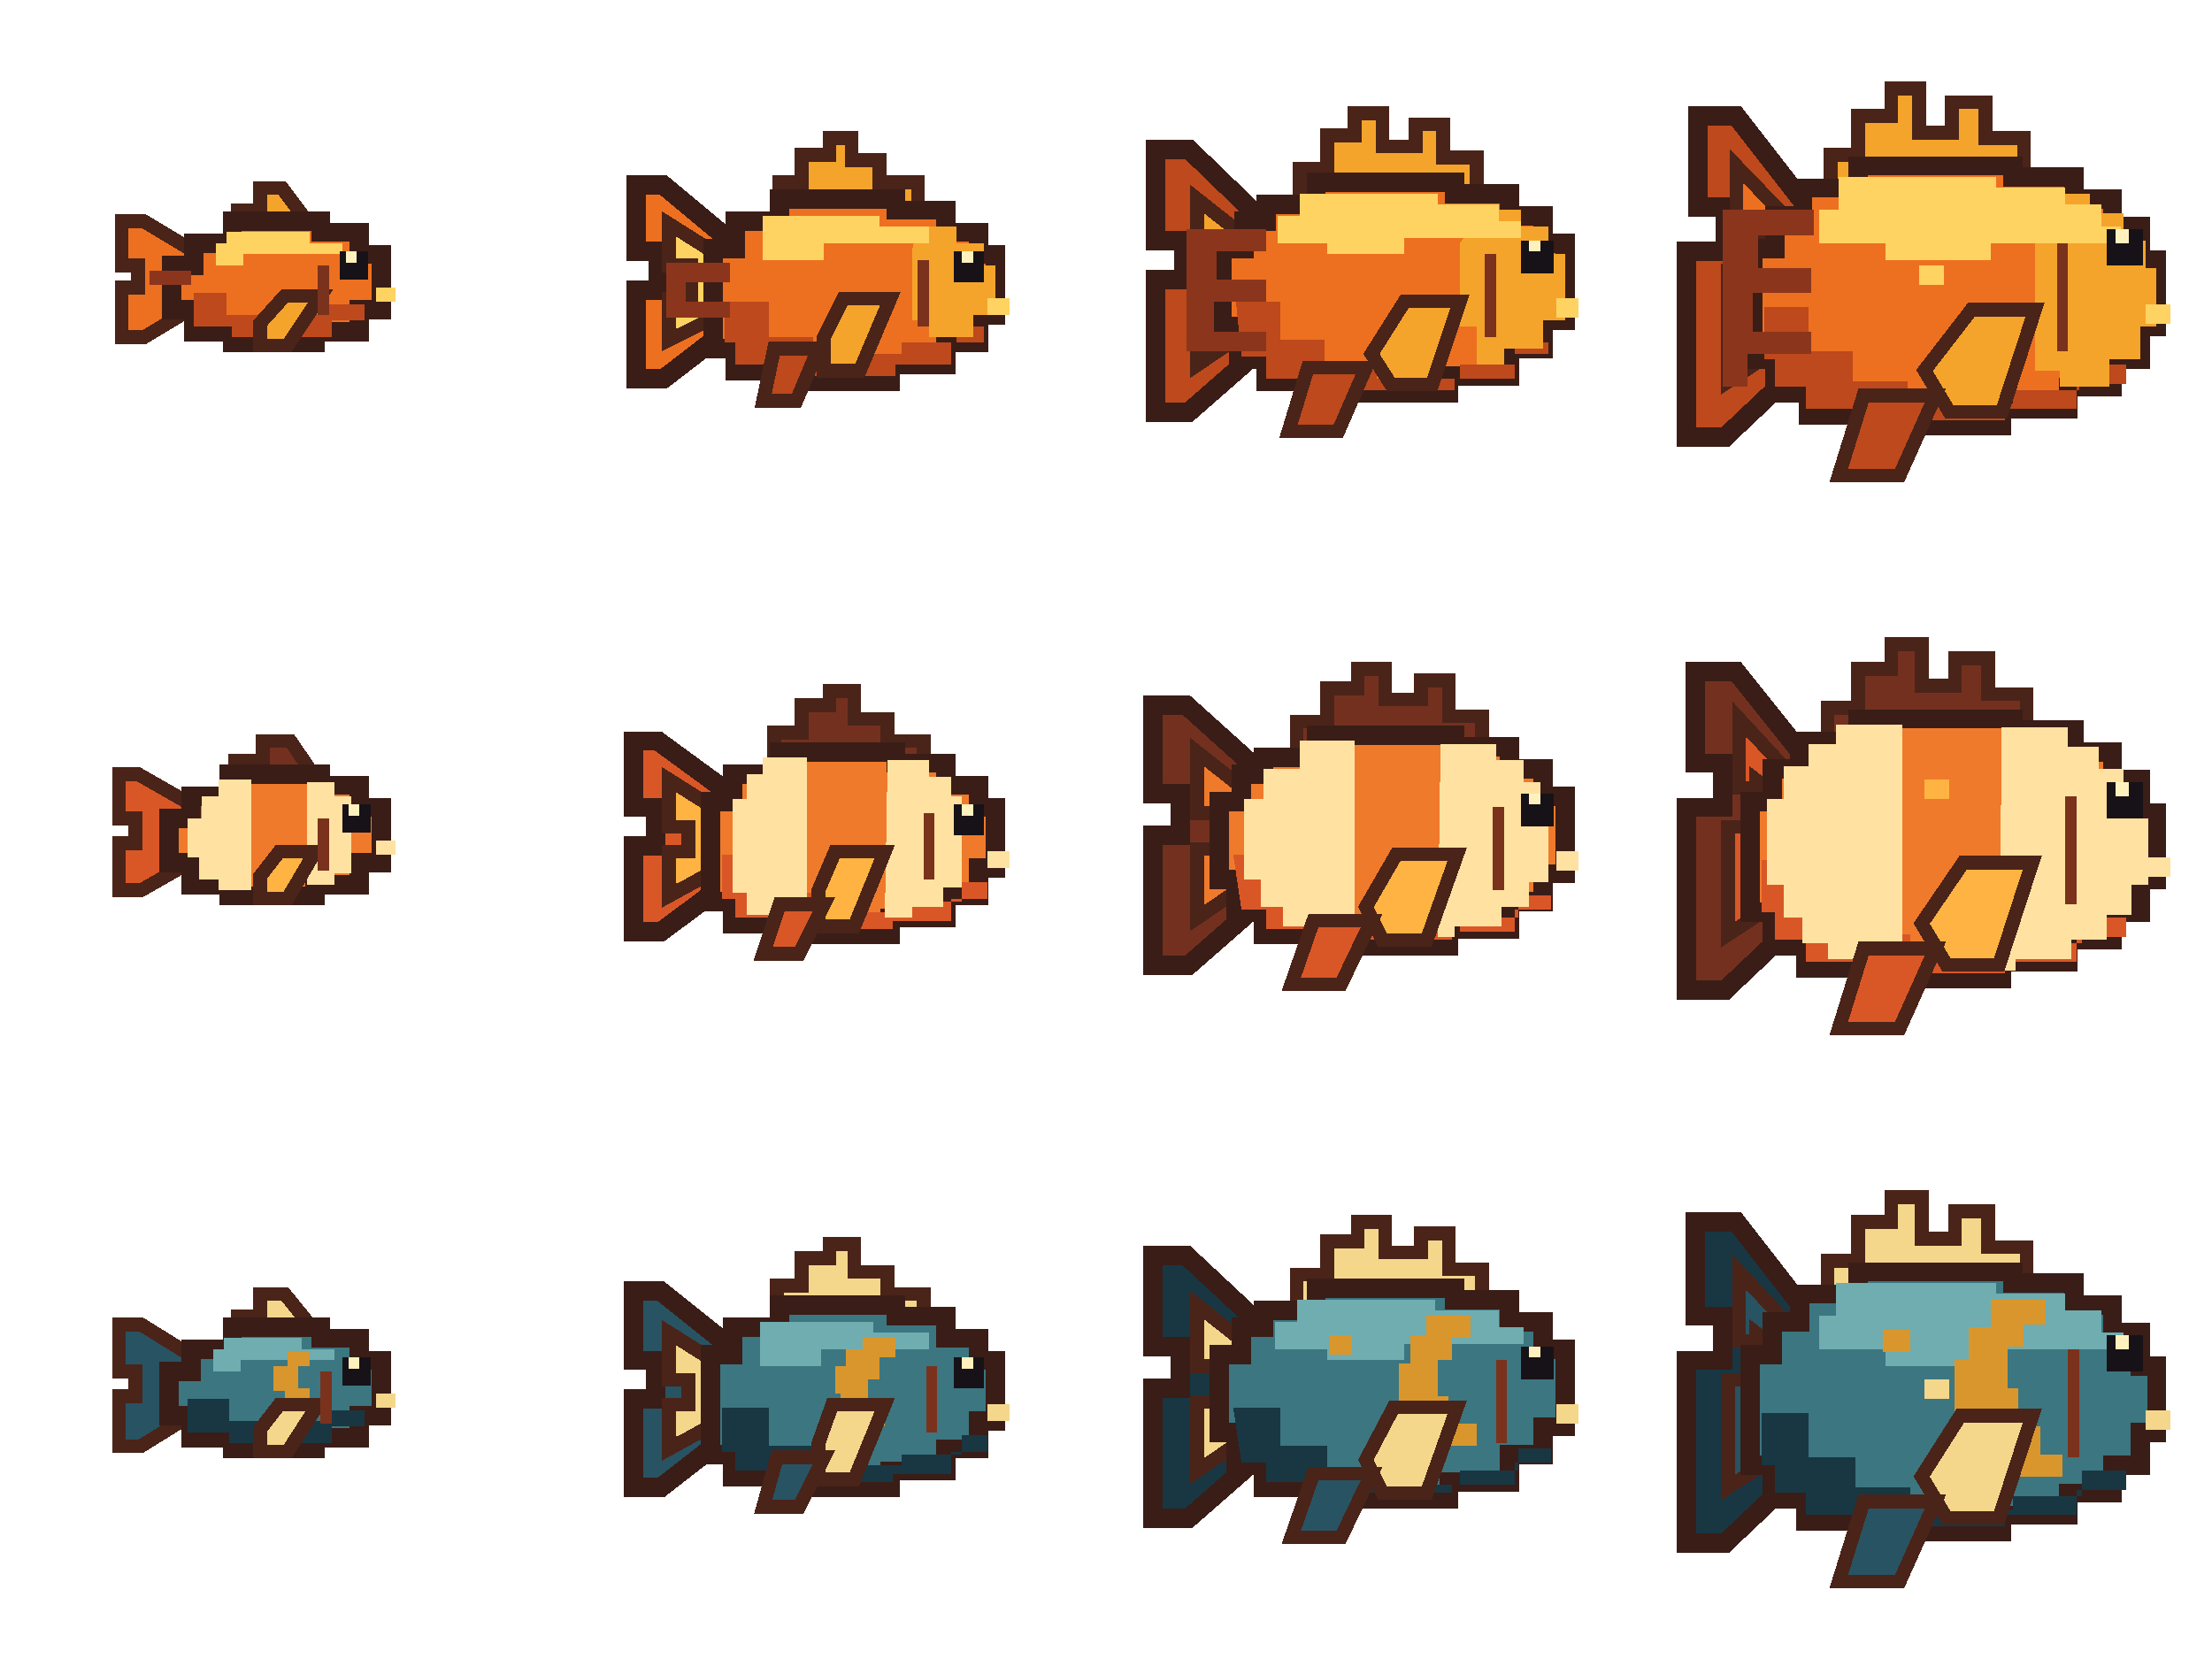
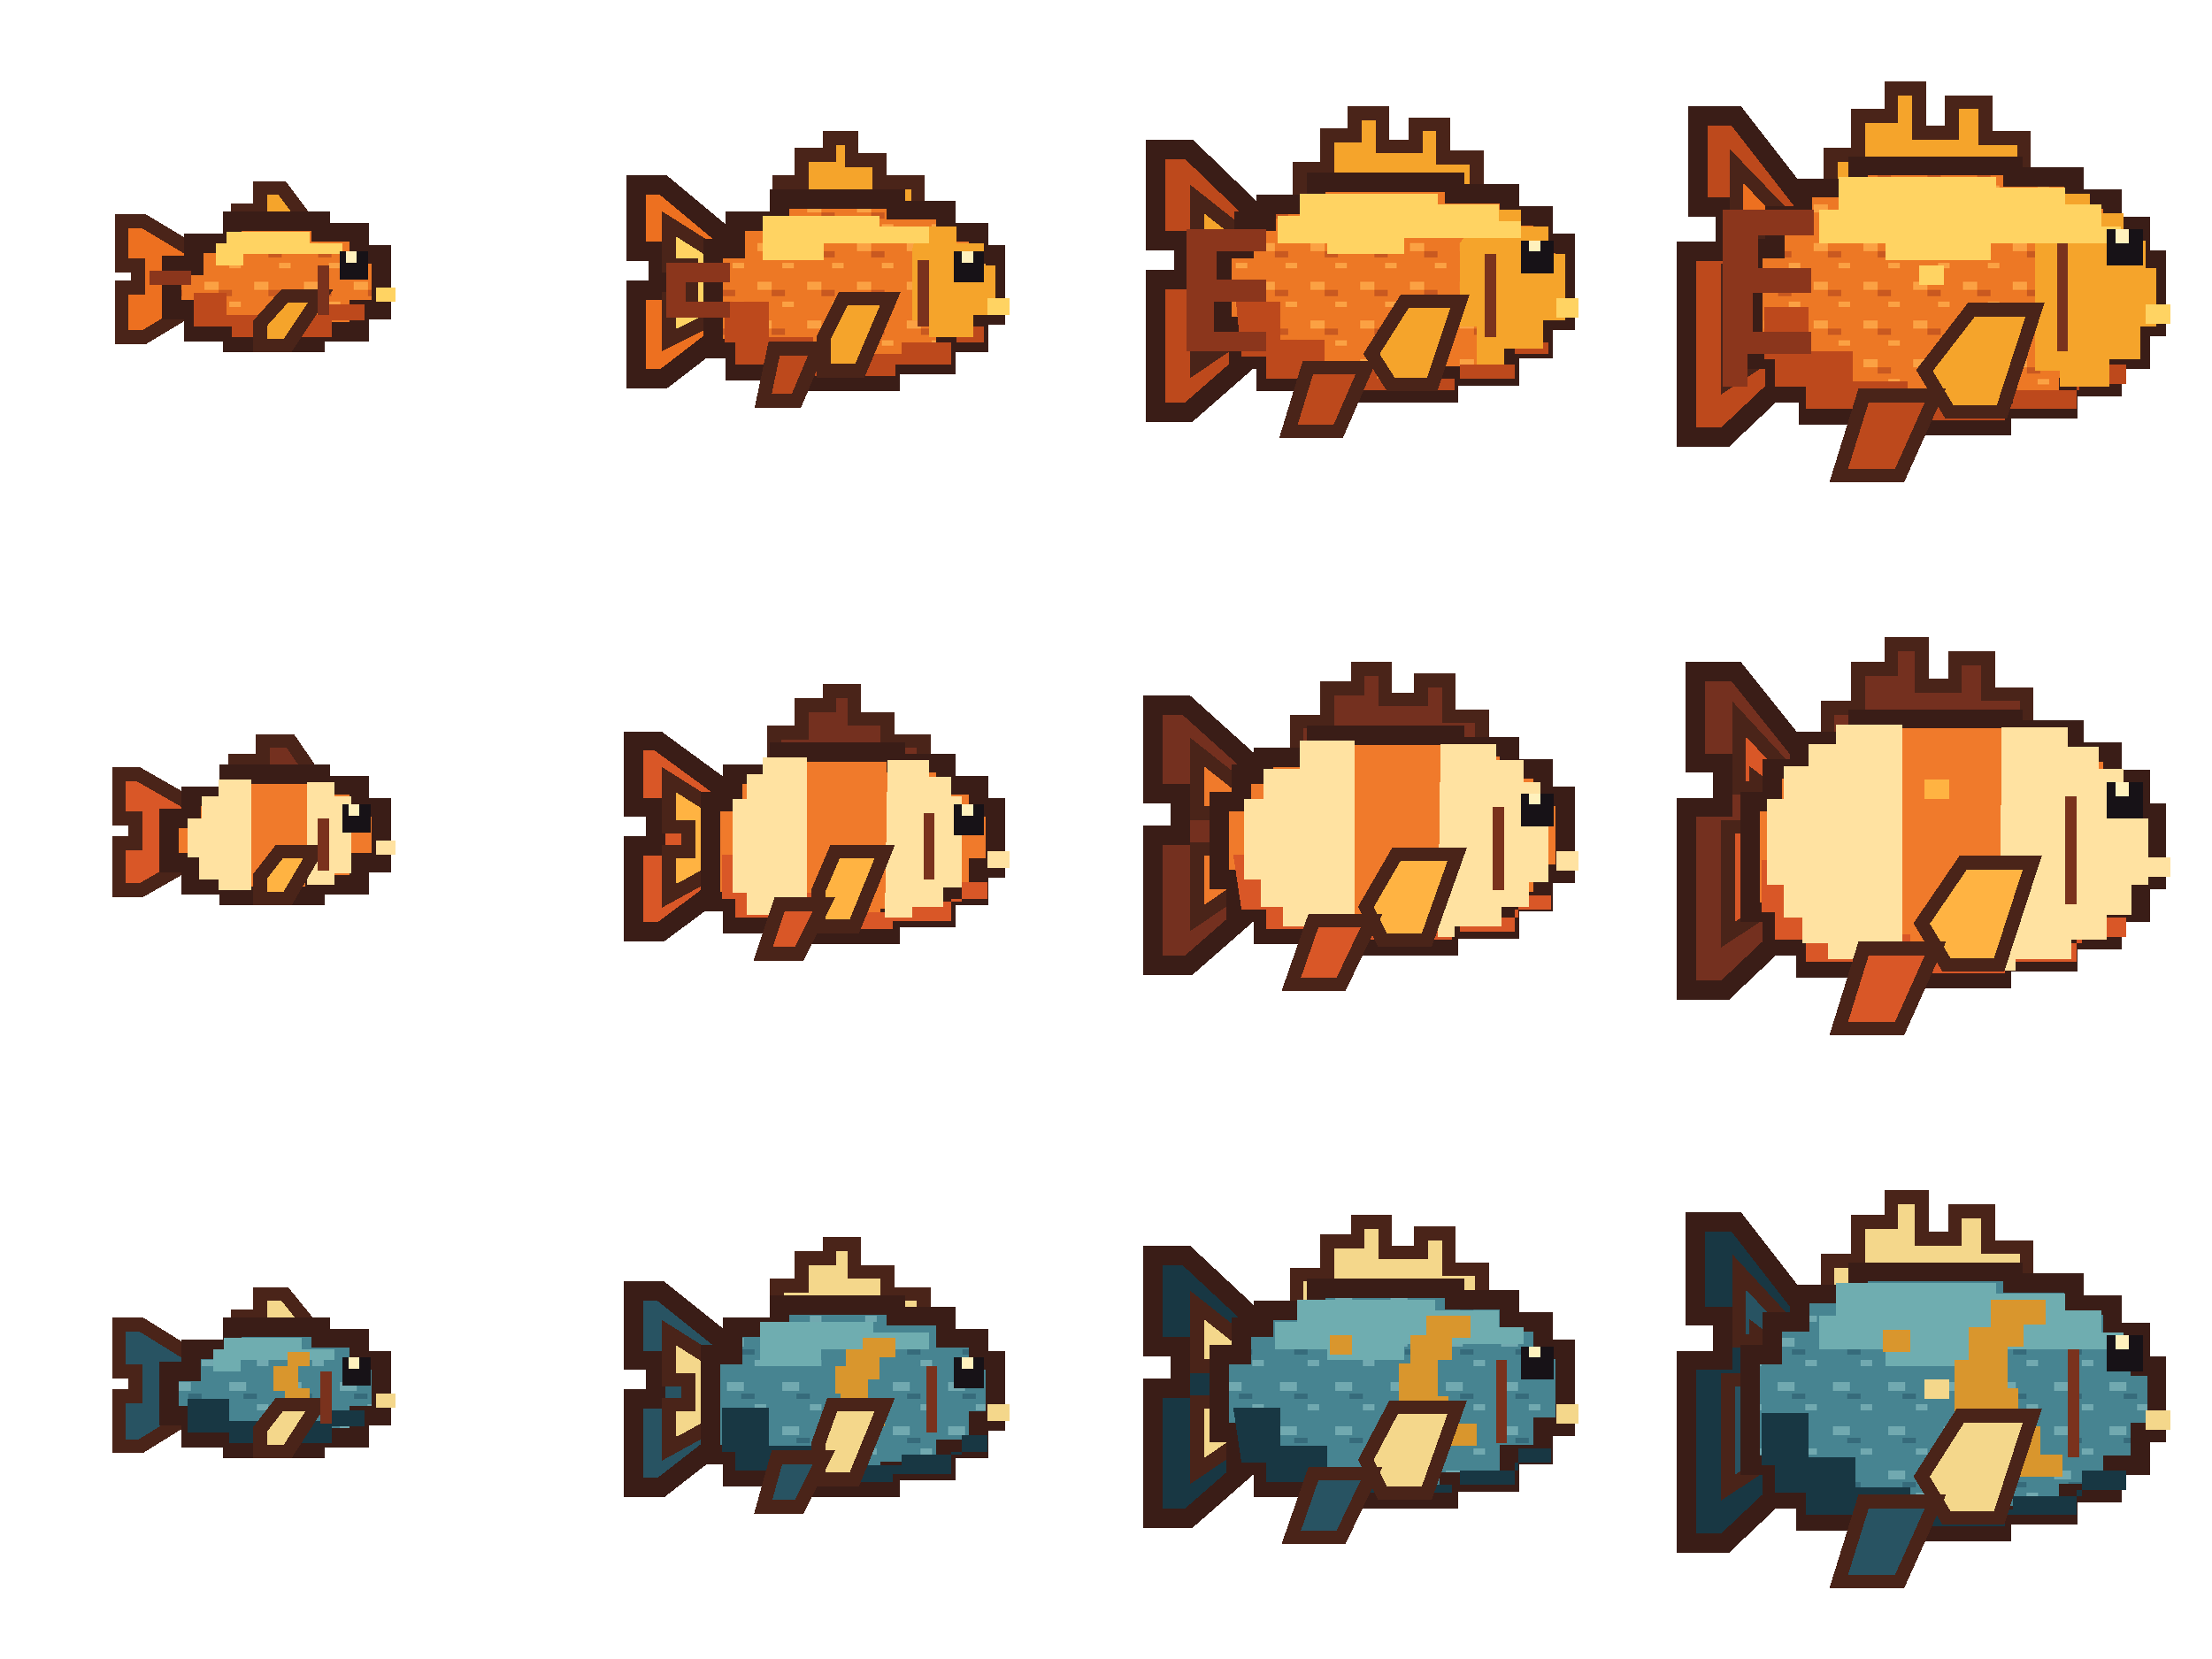
<svg xmlns="http://www.w3.org/2000/svg" width="800" height="600" viewBox="0 0 800 600" shape-rendering="crispEdges" data-native-facing="right" aria-label="Three fish species across four growth stages, all facing right">
+   <defs>
+     <pattern id="gold-scales" width="18" height="14" patternUnits="userSpaceOnUse">
+       <rect width="18" height="14" fill="#ed7825" />
+       <path d="M2 4h5v3H2zM11 11h4v2h-4z" fill="#fba143" />
+       <path d="M7 7h5v2H7z" fill="#c95920" />
+     </pattern>
+     <pattern id="pearl-scales" width="20" height="16" patternUnits="userSpaceOnUse">
+       <rect width="20" height="16" fill="#478491" />
+       <path d="M3 4h6v3H3zM13 12h4v2h-4z" fill="#71a9b0" />
+       <path d="M8 8h5v2H8z" fill="#366b7b" />
+     </pattern>
+   </defs>
  <style>
    .px-outline{stroke:#3a1d17;stroke-width:7;stroke-linejoin:miter;stroke-linecap:square}
    .px-outline-sm{stroke:#4a2419;stroke-width:5;stroke-linejoin:miter;stroke-linecap:square}
    .detail{fill:none;stroke:#7a321d;stroke-width:4;stroke-linecap:square}
    .ink{fill:#241719}.eye{fill:#171217}.spark{fill:#fff1bd}
-     .g-deep{fill:#8b361c}.g-shadow{fill:#bd491c}.g-mid{fill:#ed7020}.g-gold{fill:#f5a42b}.g-light{fill:#ffd362}
+     .g-deep{fill:#8b361c}.g-shadow{fill:#bd491c}.g-mid{fill:#ed7020}.g-mid[data-role="body"]{fill:url(#gold-scales)}.g-gold{fill:#f5a42b}.g-light{fill:#ffd362}
    .c-deep{fill:#74301f}.c-mid{fill:#d95727}.c-orange{fill:#f07a2b}.c-light{fill:#ffb342}.c-cream{fill:#ffe2a1}
-     .m-deep{fill:#183743}.m-shadow{fill:#285362}.m-mid{fill:#3c7680}.m-light{fill:#6fadb0}.m-moon{fill:#f4d78b}.m-gold{fill:#d9962d}
+     .m-deep{fill:#183743}.m-shadow{fill:#285362}.m-mid{fill:url(#pearl-scales)}.m-light{fill:#6fadb0}.m-moon{fill:#f4d78b}.m-gold{fill:#d9962d}
  </style>
  <g transform="translate(0 0)" data-species="goldfish" data-stage="fry" data-native-facing="right">
    <path class="g-mid px-outline-sm" data-role="tail" d="M72 92L52 80H44V96H50V104H44V122H52L72 110Z" />
    <path class="g-gold px-outline-sm" data-role="dorsal-fin" d="M86 84V76H94V68H102L114 84Z" />
    <path class="g-mid px-outline" data-role="body" d="M70 88H84V80H116V84H130V92H138V112H130V120H114V124H84V120H70V112H62V96H70Z" />
    <path class="g-shadow" data-role="belly-shade" d="M70 106H82V114H116V110H132V116H120V122H84V118H70Z" />
    <path class="g-light" data-role="body-highlight" d="M82 84H112V88H124V92H88V96H78V88H82Z" />
    <path class="g-gold px-outline-sm" data-role="pectoral-fin" d="M103 107H116L104 125H94V117Z" />
    <path class="detail" data-role="gill" d="M117 98V112" />
    <rect class="eye" data-role="eye" x="123" y="91" width="10" height="10" />
    <rect class="spark" data-role="eye-highlight" x="125" y="91" width="4" height="4" />
    <rect class="g-light" data-role="mouth" x="136" y="104" width="7" height="5" />
    <rect class="g-deep" data-role="tail-detail" x="54" y="98" width="15" height="5" />
  </g>
  <g transform="translate(200 0)" data-species="goldfish" data-stage="juvenile" data-native-facing="right">
    <path class="g-mid px-outline" data-role="tail" d="M64 87L40 67H30V91H38V105H30V137H40L66 117Z" />
    <path class="g-light px-outline-sm" data-role="tail-highlight" d="M61 93L42 81V96H50V108H42V123L62 113Z" />
    <path class="g-gold px-outline-sm" data-role="dorsal-fin" d="M82 76V66H90V56H100V50H108V58H118V66H132V78Z" />
    <path class="g-mid px-outline" data-role="body" d="M66 80H82V72H124V76H142V84H154V92H160V114H154V124H142V132H122V138H82V134H66V126H58V90H66Z" />
    <path class="g-shadow" data-role="belly-shade" d="M62 109H78V122H94V128H126V124H146V118H156V124H144V132H124V136H82V132H66V124H62Z" />
    <path class="g-gold" data-role="face" d="M132 82H146V88H156V96H160V114H152V122H136V116H130V90Z" />
    <path class="g-light" data-role="body-highlight" d="M76 78H118V82H136V88H98V94H76Z" />
    <path class="g-gold px-outline-sm" data-role="pectoral-fin" d="M105 108H122L111 134H98V122Z" />
    <path class="g-shadow px-outline-sm" data-role="pelvic-fin" d="M80 126H96L88 145H76Z" />
    <path class="detail" data-role="gill" d="M134 96V116" />
    <rect class="eye" data-role="eye" x="145" y="91" width="11" height="11" />
    <rect class="spark" data-role="eye-highlight" x="148" y="91" width="4" height="4" />
    <rect class="g-light" data-role="mouth" x="157" y="108" width="8" height="6" />
    <path class="g-deep" data-role="tail-detail" d="M41 95H64V102H48V109H64V115H41Z" />
  </g>
  <g transform="translate(400 0)" data-species="goldfish" data-stage="young" data-native-facing="right">
    <path class="g-shadow px-outline" data-role="tail" d="M59 82L30 54H18V87H28V101H18V149H30L62 121Z" />
    <path class="g-gold px-outline-sm" data-role="tail-highlight" d="M57 91L33 72V93H43V107H33V132L58 115Z" />
    <path class="g-gold px-outline-sm" data-role="dorsal-fin" d="M70 73V61H80V49H90V41H100V53H112V45H122V57H134V73Z" />
    <path class="g-mid px-outline" data-role="body" d="M58 74H76V66H126V70H146V78H158V88H166V116H158V126H146V136H124V142H78V138H58V130H48V118H42V90H50V80H58Z" />
    <path class="g-shadow" data-role="belly-shade" d="M47 109H63V123H79V132H98V137H128V132H148V124H160V128H148V137H126V141H78V137H58V129H49Z" />
    <path class="g-gold" data-role="face" d="M136 76H150V82H160V92H166V116H158V126H144V132H134V118H128V88Z" />
    <path class="g-light" data-role="body-highlight" d="M70 70H120V74H142V80H150V86H108V92H80V88H62V78H70Z" />
    <path class="g-gold px-outline-sm" data-role="pectoral-fin" d="M108 109H128L118 139H103L96 128Z" />
    <path class="g-shadow px-outline-sm" data-role="pelvic-fin" d="M73 133H94L84 156H66Z" />
    <path class="detail" data-role="gill" d="M139 94V120" />
    <rect class="eye" data-role="eye" x="150" y="87" width="12" height="12" />
    <rect class="spark" data-role="eye-highlight" x="153" y="87" width="4" height="4" />
    <rect class="g-light" data-role="mouth" x="163" y="108" width="8" height="7" />
    <path class="g-deep" data-role="tail-detail" d="M29 83H58V91H40V101H58V109H39V120H58V127H29Z" />
  </g>
  <g transform="translate(600 0)" data-species="goldfish" data-stage="adult" data-native-facing="right">
    <path class="g-shadow px-outline" data-role="tail" d="M56 78L28 42H14V75H24V91H10V158H24L60 124Z" />
    <path class="g-mid px-outline-sm" data-role="tail-lobe" d="M54 87L28 60V84H38V98H25V138L57 117Z" />
    <path class="g-light px-outline-sm" data-role="tail-highlight" d="M53 96L34 82V101H45V111H34V128L54 114Z" />
    <path class="g-gold px-outline-sm" data-role="dorsal-fin" d="M62 68V56H72V42H84V32H94V48H106V37H118V50H132V64H144V72Z" />
    <path class="g-mid px-outline" data-role="body" d="M52 68H72V60H128V64H150V72H164V82H174V94H180V118H174V130H164V140H148V148H124V154H74V150H54V142H42V130H34V90H42V78H52Z" />
    <path class="g-shadow" data-role="belly-shade" d="M38 111H54V127H70V138H90V146H128V141H152V132H169V139H151V148H125V152H73V148H53V140H42V130H38Z" />
    <path class="g-gold" data-role="face" d="M140 70H156V77H168V87H176V97H180V118H174V130H163V140H145V134H136V84Z" />
    <path class="g-light" data-role="body-highlight" d="M65 64H122V68H147V74H160V82H167V88H120V94H82V88H58V76H65Z" />
    <path class="g-gold px-outline-sm" data-role="pectoral-fin" d="M113 112H136L124 149H105L96 134Z" />
    <path class="g-shadow px-outline-sm" data-role="pelvic-fin" d="M74 143H100L87 172H65Z" />
    <path class="detail" data-role="gill" d="M146 90V125" />
    <rect class="eye" data-role="eye" x="162" y="83" width="13" height="13" />
    <rect class="spark" data-role="eye-highlight" x="165" y="83" width="5" height="5" />
    <rect class="g-light" data-role="mouth" x="176" y="110" width="9" height="7" />
    <path class="g-deep" data-role="tail-detail" d="M23 76H56V85H36V97H55V106H34V120H55V128H32V140H23Z" />
    <rect class="g-light" data-role="scale-glint" x="78" y="80" width="10" height="8" />
    <rect class="g-light" data-role="scale-glint" x="94" y="96" width="9" height="7" />
  </g>
  <g transform="translate(0 200)" data-species="clownfish" data-stage="fry" data-native-facing="right">
    <path class="c-mid px-outline-sm" data-role="tail" d="M71 92L50 80H43V96H49V105H43V122H51L72 110Z" />
    <path class="c-deep px-outline-sm" data-role="dorsal-fin" d="M85 84V75H95V68H105L116 84Z" />
    <path class="c-orange px-outline" data-role="body" d="M69 88H83V80H116V84H130V92H138V112H130V120H114V124H83V120H69V112H61V96H69Z" />
    <path class="c-cream" data-role="band-rear" d="M79 82H91V122H79V118H72V110H68V96H73V88H79Z" />
    <path class="c-cream" data-role="band-front" d="M111 83H121V88H127V116H121V120H111Z" />
    <path class="c-light px-outline-sm" data-role="pectoral-fin" d="M101 108H114L104 125H94V117Z" />
    <rect class="eye" data-role="eye" x="124" y="91" width="10" height="10" />
    <rect class="spark" data-role="eye-highlight" x="126" y="91" width="4" height="4" />
    <path class="detail" data-role="gill" d="M117 98V113" />
    <rect class="c-cream" data-role="mouth" x="136" y="104" width="7" height="5" />
  </g>
  <g transform="translate(200 200)" data-species="clownfish" data-stage="juvenile" data-native-facing="right">
    <path class="c-mid px-outline" data-role="tail" d="M64 87L38 68H29V92H37V106H29V137H39L66 117Z" />
    <path class="c-light px-outline-sm" data-role="tail-highlight" d="M61 94L42 82V99H49V108H42V124L62 113Z" />
    <path class="c-deep px-outline-sm" data-role="dorsal-fin" d="M80 76V65H90V55H100V50H109V60H121V68H134V78Z" />
    <path class="c-orange px-outline" data-role="body" d="M65 80H82V72H124V76H142V84H154V92H160V114H154V124H142V132H122V138H82V134H65V126H57V90H65Z" />
    <path class="c-mid" data-role="belly-shade" d="M61 109H78V123H96V130H126V126H148V119H157V125H144V133H123V136H81V132H66V125H61Z" />
    <path class="c-cream" data-role="band-rear" d="M76 74H92V134H80V131H70V123H65V89H70V80H76Z" />
    <path class="c-cream" data-role="band-front" d="M121 75H136V81H144V88H148V121H141V128H130V132H120Z" />
    <path class="c-light px-outline-sm" data-role="pectoral-fin" d="M102 108H120L109 135H96V122Z" />
    <path class="c-mid px-outline-sm" data-role="pelvic-fin" d="M82 127H98L89 145H76Z" />
    <rect class="eye" data-role="eye" x="145" y="91" width="11" height="11" />
    <rect class="spark" data-role="eye-highlight" x="148" y="91" width="4" height="4" />
    <path class="detail" data-role="gill" d="M136 96V116" />
    <rect class="c-cream" data-role="mouth" x="157" y="108" width="8" height="6" />
  </g>
  <g transform="translate(400 200)" data-species="clownfish" data-stage="young" data-native-facing="right">
    <path class="c-deep px-outline" data-role="tail" d="M59 82L29 55H17V87H27V102H17V149H30L62 121Z" />
    <path class="c-orange px-outline-sm" data-role="tail-highlight" d="M57 91L33 72V94H42V107H33V132L58 115Z" />
    <path class="c-deep px-outline-sm" data-role="dorsal-fin" d="M69 73V61H80V49H91V42H101V53H114V46H124V59H136V75Z" />
    <path class="c-orange px-outline" data-role="body" d="M57 74H76V66H126V70H146V78H158V88H166V116H158V126H146V136H124V142H78V138H57V130H47V118H41V90H49V80H57Z" />
    <path class="c-mid" data-role="belly-shade" d="M46 109H63V123H80V132H100V137H128V132H149V124H161V129H148V137H125V140H77V136H58V129H49Z" />
    <path class="c-cream" data-role="band-rear" d="M70 68H90V138H77V135H64V128H56V118H50V89H57V78H70Z" />
    <path class="c-cream" data-role="band-front" d="M121 69H141V75H151V83H157V91H160V119H153V128H143V135H126V139H120Z" />
    <path class="c-light px-outline-sm" data-role="pectoral-fin" d="M105 109H127L116 140H100L94 128Z" />
    <path class="c-mid px-outline-sm" data-role="pelvic-fin" d="M75 133H96L85 156H67Z" />
    <rect class="eye" data-role="eye" x="150" y="87" width="12" height="12" />
    <rect class="spark" data-role="eye-highlight" x="153" y="87" width="4" height="4" />
    <path class="detail" data-role="gill" d="M142 94V120" />
    <rect class="c-cream" data-role="mouth" x="163" y="108" width="8" height="7" />
  </g>
  <g transform="translate(600 200)" data-species="clownfish" data-stage="adult" data-native-facing="right">
    <path class="c-deep px-outline" data-role="tail" d="M56 78L28 43H13V76H23V92H10V158H24L60 124Z" />
    <path class="c-mid px-outline-sm" data-role="tail-lobe" d="M54 87L29 60V85H38V99H25V138L57 117Z" />
    <path class="c-light px-outline-sm" data-role="tail-highlight" d="M53 96L35 82V101H45V111H35V128L54 114Z" />
    <path class="c-deep px-outline-sm" data-role="dorsal-fin" d="M61 68V56H72V42H84V33H95V48H107V38H119V51H133V64H145V72Z" />
    <path class="c-orange px-outline" data-role="body" d="M51 68H72V60H128V64H150V72H164V82H174V94H180V118H174V130H164V140H148V148H124V154H74V150H53V142H41V130H33V90H41V78H51Z" />
    <path class="c-mid" data-role="belly-shade" d="M37 111H54V127H71V138H91V146H128V141H153V132H169V139H151V148H125V152H73V148H53V140H42V130H37Z" />
    <path class="c-cream" data-role="band-rear" d="M64 62H88V151H74V147H61V141H52V132H45V120H39V89H45V77H54V69H64Z" />
    <path class="c-cream" data-role="band-front" d="M124 63H148V70H159V78H168V88H174V96H177V120H171V131H162V140H149V147H129V151H123Z" />
    <path class="c-light px-outline-sm" data-role="pectoral-fin" d="M110 112H135L123 149H104L95 134Z" />
    <path class="c-mid px-outline-sm" data-role="pelvic-fin" d="M74 143H100L87 172H65Z" />
    <rect class="eye" data-role="eye" x="162" y="83" width="13" height="13" />
    <rect class="spark" data-role="eye-highlight" x="165" y="83" width="5" height="5" />
    <path class="detail" data-role="gill" d="M149 90V125" />
    <rect class="c-cream" data-role="mouth" x="176" y="110" width="9" height="7" />
    <rect class="c-light" data-role="scale-glint" x="96" y="82" width="9" height="7" />
  </g>
  <g transform="translate(0 400)" data-species="moon-carp" data-stage="fry" data-native-facing="right">
    <path class="m-shadow px-outline-sm" data-role="tail" d="M72 92L51 79H43V96H49V105H43V123H51L72 110Z" />
    <path class="m-moon px-outline-sm" data-role="dorsal-fin" d="M86 84V76H94V68H103L116 84Z" />
    <path class="m-mid px-outline" data-role="body" d="M69 88H84V80H116V84H130V92H138V112H130V120H114V124H84V120H69V112H61V96H69Z" />
    <path class="m-deep" data-role="belly-shade" d="M68 106H83V114H116V110H132V116H120V122H83V118H68Z" />
    <path class="m-light" data-role="body-highlight" d="M81 84H109V88H121V92H87V96H77V88H81Z" />
    <path class="m-gold" data-role="moon-mark" d="M104 89H112V94H108V102H112V108H103V103H99V94H104Z" />
    <path class="m-moon px-outline-sm" data-role="pectoral-fin" d="M101 108H115L104 125H94V117Z" />
    <rect class="eye" data-role="eye" x="124" y="91" width="10" height="10" />
    <rect class="spark" data-role="eye-highlight" x="126" y="91" width="4" height="4" />
    <path class="detail" data-role="gill" d="M118 98V113" />
    <rect class="m-moon" data-role="mouth" x="136" y="104" width="7" height="5" />
  </g>
  <g transform="translate(200 400)" data-species="moon-carp" data-stage="juvenile" data-native-facing="right">
    <path class="m-shadow px-outline" data-role="tail" d="M64 87L39 67H29V92H37V106H29V138H39L66 117Z" />
    <path class="m-moon px-outline-sm" data-role="tail-highlight" d="M61 94L42 82V99H49V108H42V124L62 113Z" />
    <path class="m-moon px-outline-sm" data-role="dorsal-fin" d="M81 76V65H90V55H100V50H109V60H121V68H134V78Z" />
    <path class="m-mid px-outline" data-role="body" d="M65 80H82V72H124V76H142V84H154V92H160V114H154V124H142V132H122V138H82V134H65V126H57V90H65Z" />
    <path class="m-deep" data-role="belly-shade" d="M61 109H78V123H96V130H126V126H148V119H157V125H144V133H123V136H81V132H66V125H61Z" />
    <path class="m-light" data-role="body-highlight" d="M75 78H116V82H136V88H97V94H75Z" />
    <path class="m-gold" data-role="moon-mark" d="M112 84H124V91H118V99H114V109H120V116H110V111H104V104H102V94H106V88H112Z" />
    <path class="m-moon px-outline-sm" data-role="pectoral-fin" d="M101 108H120L109 135H96V122Z" />
    <path class="m-shadow px-outline-sm" data-role="pelvic-fin" d="M81 127H98L89 145H76Z" />
    <rect class="eye" data-role="eye" x="145" y="91" width="11" height="11" />
    <rect class="spark" data-role="eye-highlight" x="148" y="91" width="4" height="4" />
    <path class="detail" data-role="gill" d="M137 96V116" />
    <rect class="m-moon" data-role="mouth" x="157" y="108" width="8" height="6" />
  </g>
  <g transform="translate(400 400)" data-species="moon-carp" data-stage="young" data-native-facing="right">
    <path class="m-deep px-outline" data-role="tail" d="M59 82L29 54H17V87H27V102H17V149H30L62 121Z" />
    <path class="m-moon px-outline-sm" data-role="tail-highlight" d="M57 91L33 72V94H42V107H33V132L58 115Z" />
    <path class="m-moon px-outline-sm" data-role="dorsal-fin" d="M69 73V61H80V49H91V42H101V53H114V46H124V59H136V75Z" />
    <path class="m-mid px-outline" data-role="body" d="M57 74H76V66H126V70H146V78H158V88H166V116H158V126H146V136H124V142H78V138H57V130H47V118H41V90H49V80H57Z" />
    <path class="m-deep" data-role="belly-shade" d="M46 109H63V123H80V132H100V137H128V132H149V124H161V129H148V137H125V140H77V136H58V129H49Z" />
    <path class="m-light" data-role="body-highlight" d="M69 70H119V74H142V80H151V86H108V92H80V88H61V78H69Z" />
    <path class="m-gold" data-role="moon-mark" d="M116 76H132V84H125V92H120V105H124V115H134V123H119V118H110V110H106V93H110V83H116Z" />
    <path class="m-moon px-outline-sm" data-role="pectoral-fin" d="M104 109H127L116 140H100L94 128Z" />
    <path class="m-shadow px-outline-sm" data-role="pelvic-fin" d="M75 133H96L85 156H67Z" />
    <rect class="eye" data-role="eye" x="150" y="87" width="12" height="12" />
    <rect class="spark" data-role="eye-highlight" x="153" y="87" width="4" height="4" />
    <path class="detail" data-role="gill" d="M143 94V120" />
    <rect class="m-moon" data-role="mouth" x="163" y="108" width="8" height="7" />
    <rect class="m-gold" data-role="scale-glint" x="81" y="83" width="8" height="7" />
  </g>
  <g transform="translate(600 400)" data-species="moon-carp" data-stage="adult" data-native-facing="right">
    <path class="m-deep px-outline" data-role="tail" d="M56 78L28 42H13V76H23V92H10V158H24L60 124Z" />
    <path class="m-shadow px-outline-sm" data-role="tail-lobe" d="M54 87L29 60V85H38V99H25V138L57 117Z" />
    <path class="m-moon px-outline-sm" data-role="tail-highlight" d="M53 96L35 82V101H45V111H35V128L54 114Z" />
    <path class="m-moon px-outline-sm" data-role="dorsal-fin" d="M61 68V56H72V42H84V33H95V48H107V38H119V51H133V64H145V72Z" />
    <path class="m-mid px-outline" data-role="body" d="M51 68H72V60H128V64H150V72H164V82H174V94H180V118H174V130H164V140H148V148H124V154H74V150H53V142H41V130H33V90H41V78H51Z" />
    <path class="m-deep" data-role="belly-shade" d="M37 111H54V127H71V138H91V146H128V141H153V132H169V139H151V148H125V152H73V148H53V140H42V130H37Z" />
    <path class="m-light" data-role="body-highlight" d="M64 64H122V68H147V74H160V82H168V88H120V94H82V88H58V76H64Z" />
    <path class="m-gold" data-role="moon-mark" d="M120 70H140V79H132V87H126V102H130V116H138V126H146V134H128V129H118V121H111V111H107V92H112V80H120Z" />
    <path class="m-moon px-outline-sm" data-role="pectoral-fin" d="M109 112H135L123 149H104L95 134Z" />
    <path class="m-shadow px-outline-sm" data-role="pelvic-fin" d="M74 143H100L87 172H65Z" />
    <rect class="eye" data-role="eye" x="162" y="83" width="13" height="13" />
    <rect class="spark" data-role="eye-highlight" x="165" y="83" width="5" height="5" />
    <path class="detail" data-role="gill" d="M150 90V125" />
    <rect class="m-moon" data-role="mouth" x="176" y="110" width="9" height="7" />
    <rect class="m-gold" data-role="scale-glint" x="81" y="81" width="10" height="8" />
    <rect class="m-moon" data-role="scale-glint" x="96" y="99" width="9" height="7" />
  </g>
</svg>
